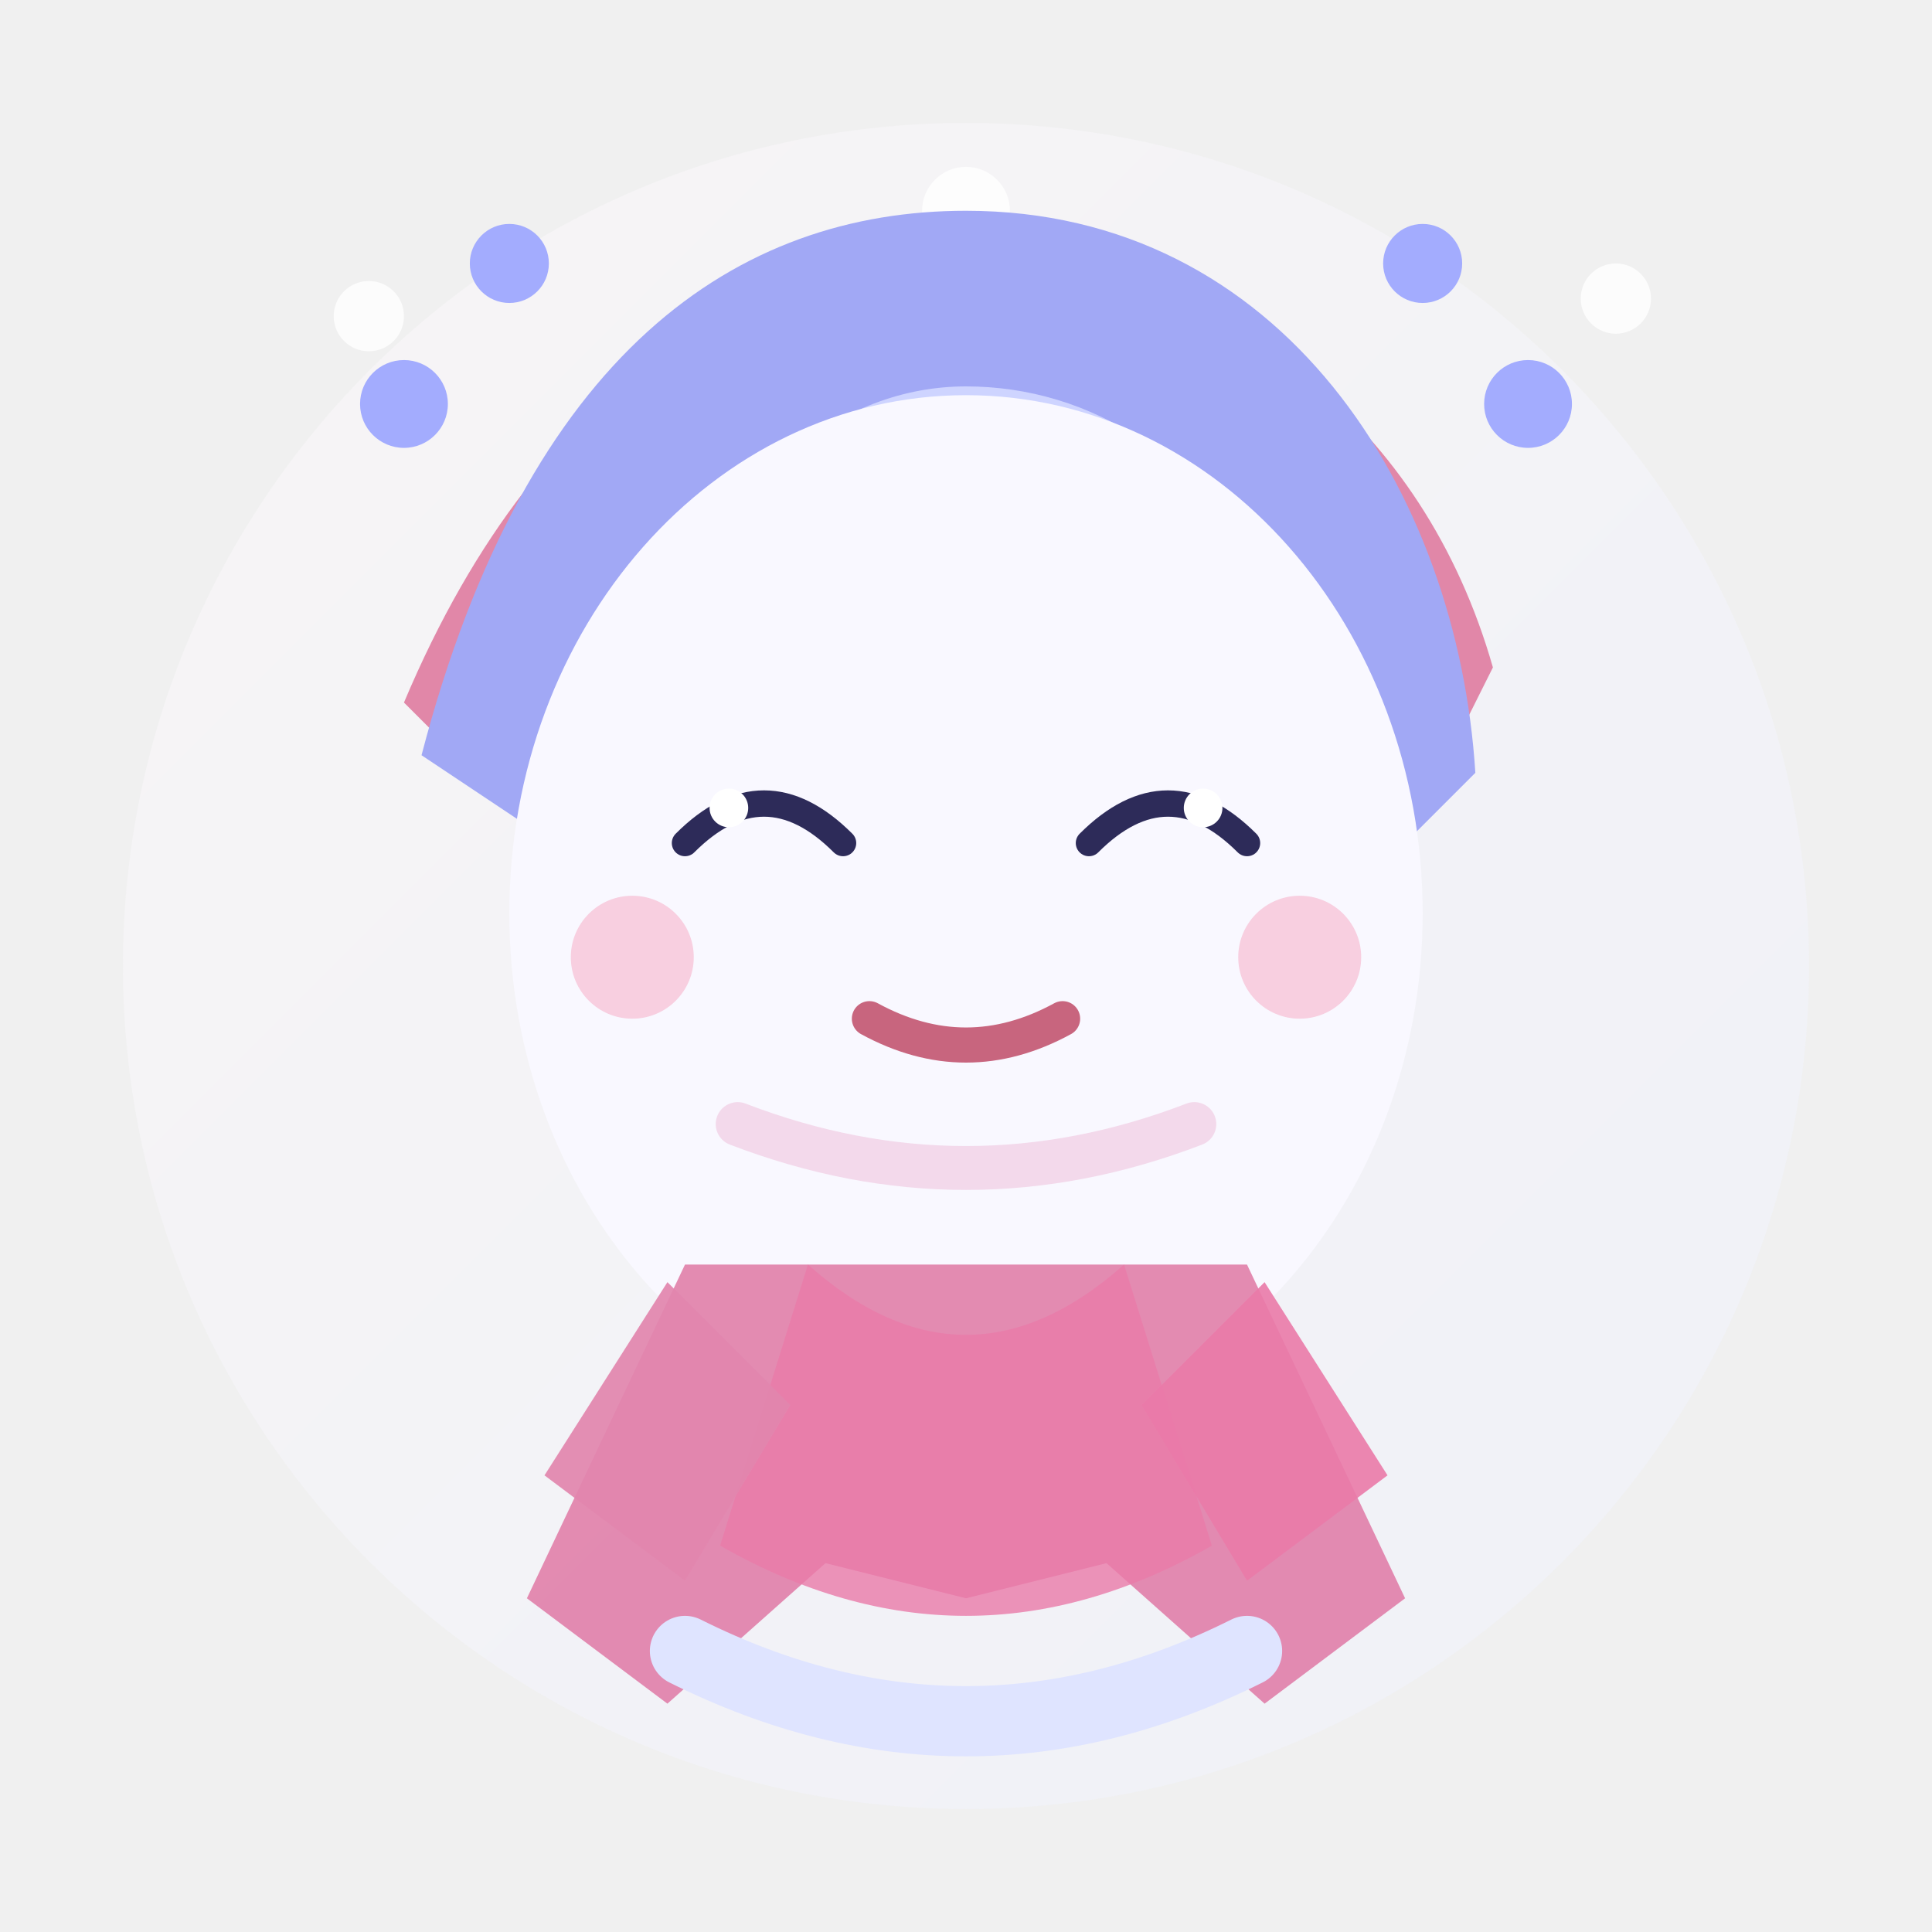
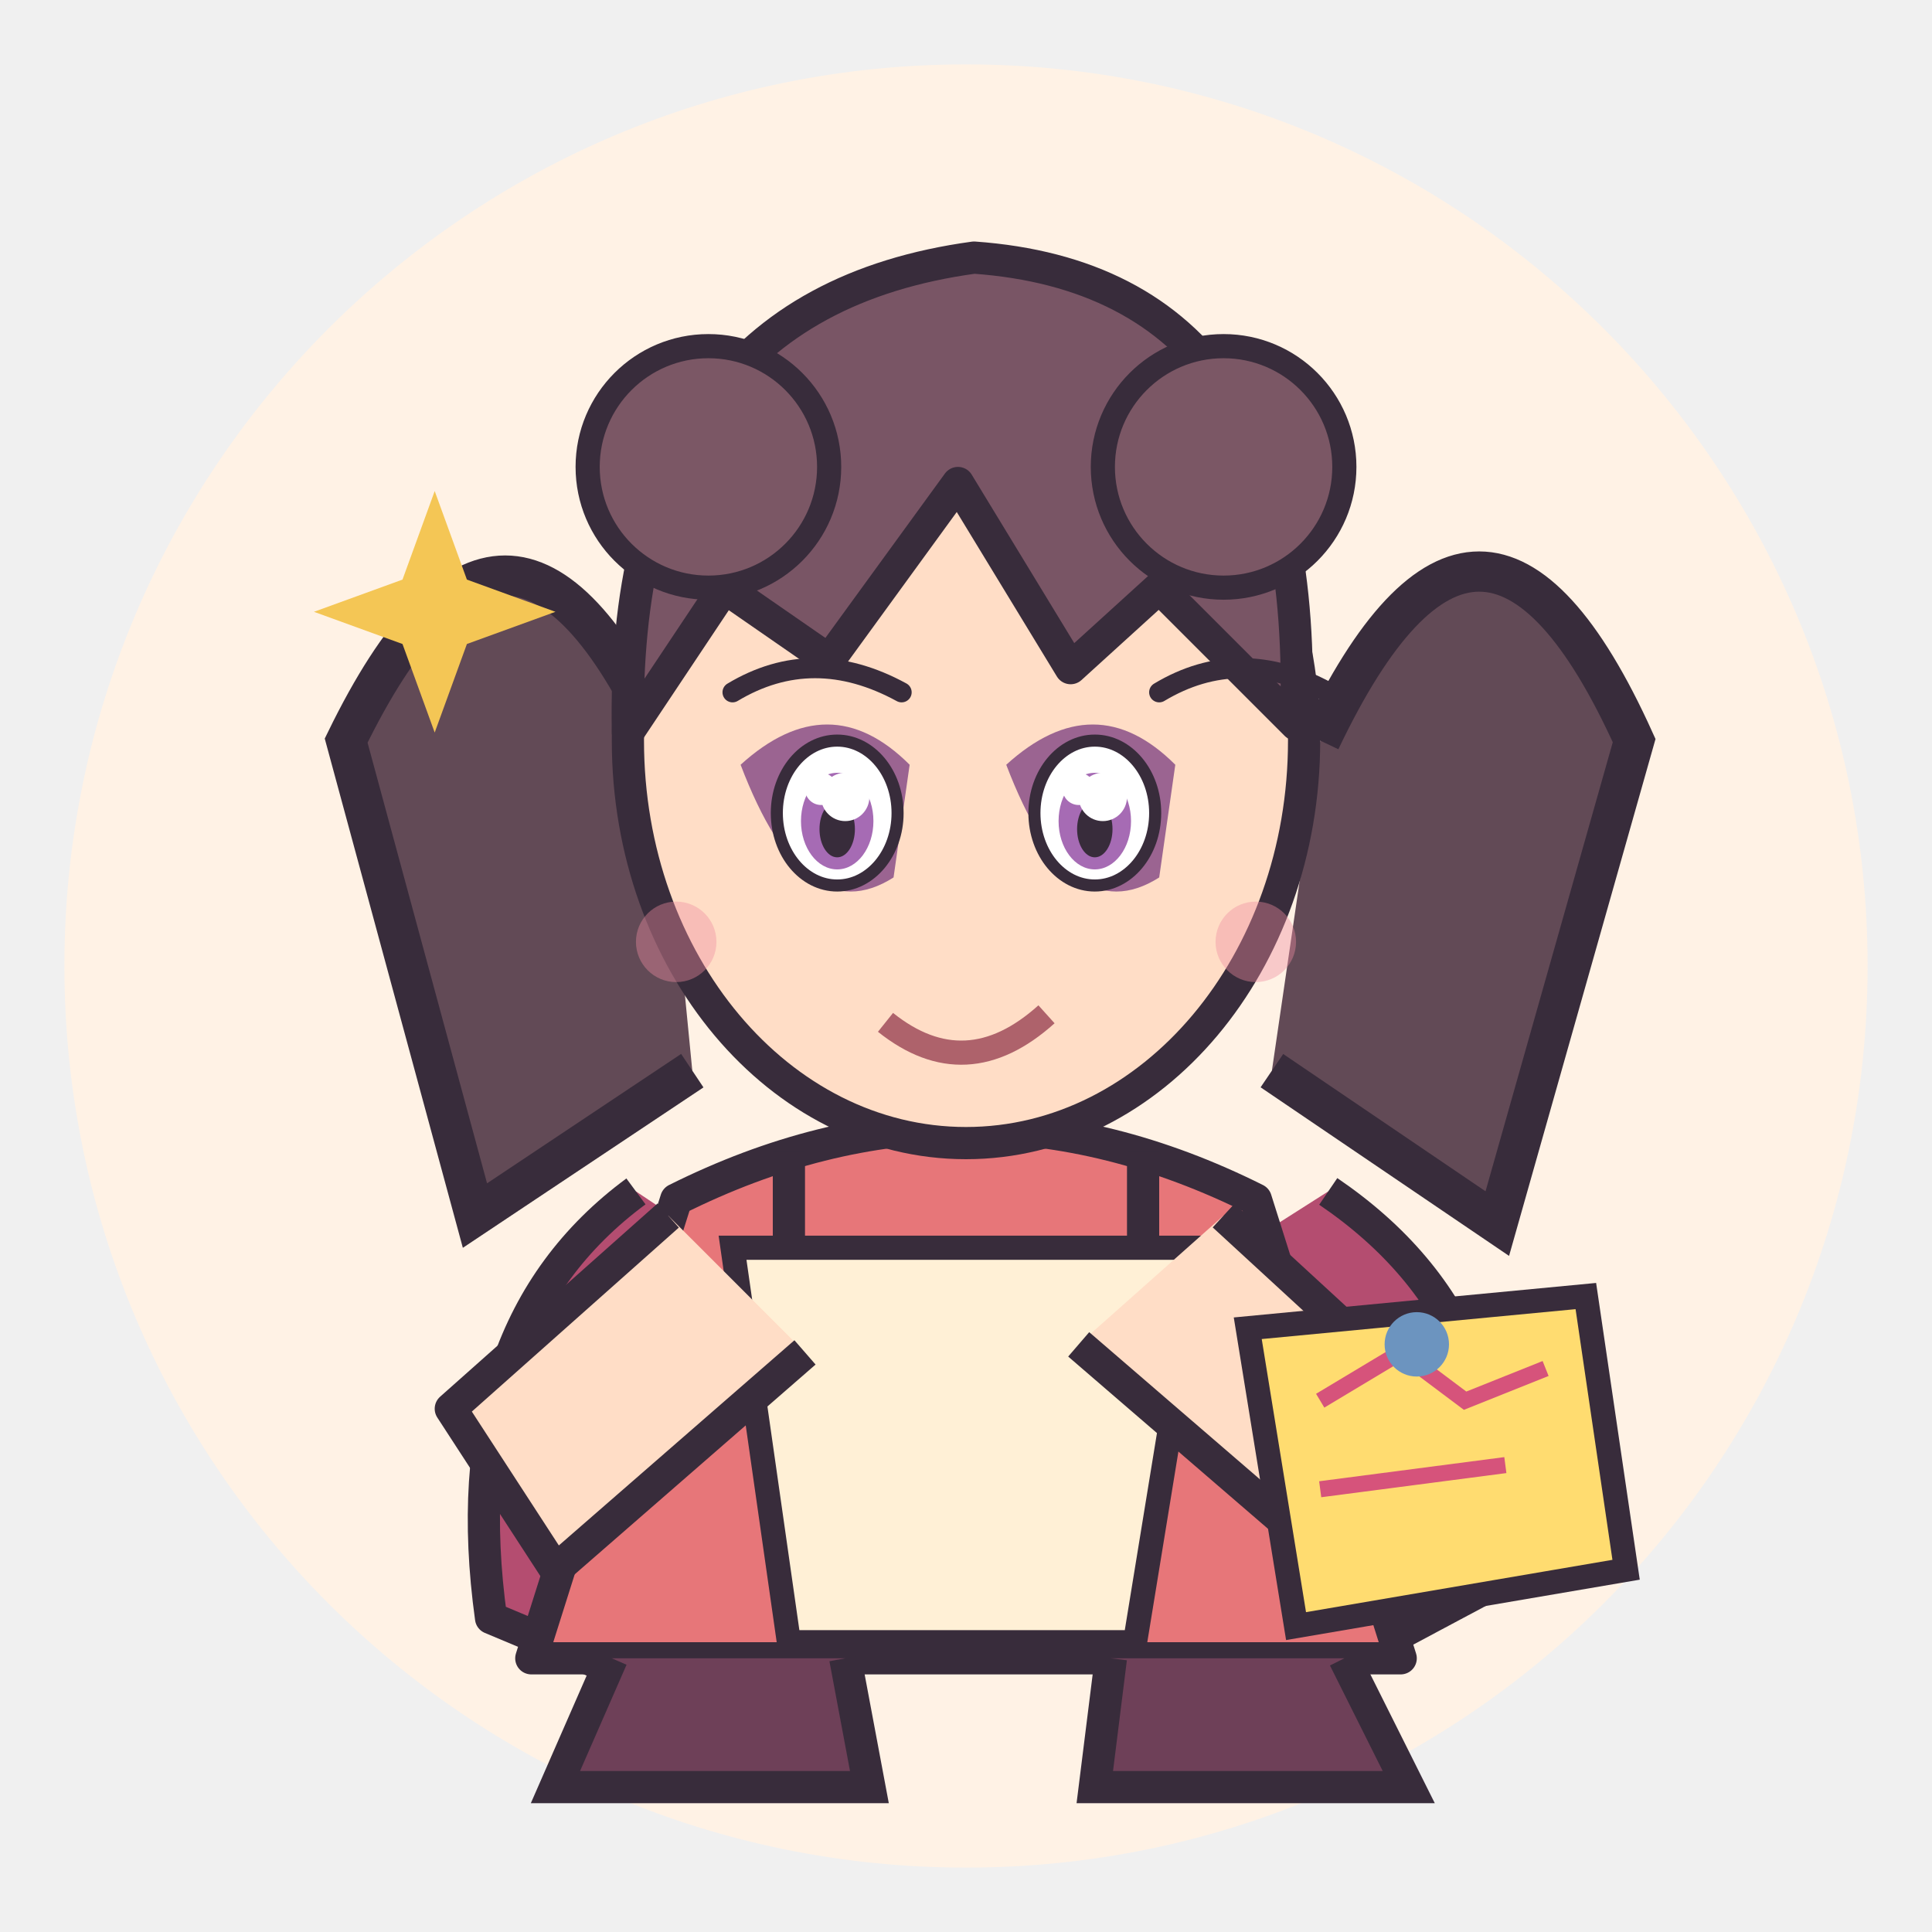
- <svg xmlns="http://www.w3.org/2000/svg" viewBox="0 0 220 220" role="img" aria-label="SWED personality character">
-   <defs>
-     <linearGradient id="bg-SWED" x1="0" x2="1" y1="0" y2="1">
-       <stop offset="0" stop-color="#fffafc" />
-       <stop offset="1" stop-color="#eef2ff" />
-     </linearGradient>
-   </defs>
-   <circle cx="110" cy="110" r="96" fill="url(#bg-SWED)" opacity="0.45" />
-   <g fill="white" opacity="0.8">
-     <circle cx="42" cy="36" r="4" />
-     <circle cx="184" cy="34" r="4" />
-     <circle cx="110" cy="24" r="5" />
-   </g>
-   <path d="M46 80 C62 42 88 28 116 30 C140 32 162 48 170 76 L162 92 L122 100 L110 72 L98 100 L58 92 Z" fill="#e187a8" />
-   <path d="M65 78 C72 58 89 52 110 52 C133 52 148 60 156 82 L144 98 L110 104 L78 98 Z" fill="#f5bfd1" opacity="0.95" />
-   <path d="M48 86 C60 40 84 24 110 24 C146 24 166 56 168 88 L154 102 L124 102 L110 72 L96 102 L66 98 Z" fill="#a1a8f5" />
-   <path d="M72 78 C82 54 96 44 110 44 C124 44 138 52 146 70 L136 90 L110 96 L84 90 Z" fill="#d0d6ff" opacity="0.95" />
-   <ellipse cx="110" cy="104" rx="52" ry="59" fill="#f9f8ff" />
-   <circle cx="72" cy="109" r="7" fill="#f7c4d8" opacity="0.8" />
-   <circle cx="148" cy="109" r="7" fill="#f7c4d8" opacity="0.8" />
-   <path d="M78 96 C84 90 90 90 96 96" fill="none" stroke="#2d2b59" stroke-width="3" stroke-linecap="round" />
-   <path d="M124 96 C130 90 136 90 142 96" fill="none" stroke="#2d2b59" stroke-width="3" stroke-linecap="round" />
-   <circle cx="83" cy="92" r="2.2" fill="#fff" />
-   <circle cx="137" cy="92" r="2.2" fill="#fff" />
-   <path d="M99 116 Q110 122 121 116" fill="none" stroke="#c8657e" stroke-width="4" stroke-linecap="round" />
-   <path d="M84 128 Q110 138 136 128" fill="none" stroke="#f3d9eb" stroke-width="5" stroke-linecap="round" />
-   <path d="M78 144 L60 182 L76 194 L94 178 L110 182 L126 178 L144 194 L160 182 L142 144 Z" fill="#e286ae" opacity="0.96" />
-   <path d="M92 144 Q110 160 128 144 L138 176 Q110 192 82 176 Z" fill="#ea7aa9" opacity="0.8" />
-   <path d="M76 146 L62 168 L78 180 L90 160 Z" fill="#e286ae" opacity="0.92" />
-   <path d="M144 146 L158 168 L142 180 L130 160 Z" fill="#ea7aa9" opacity="0.9" />
-   <g fill="#9ca6ff" opacity="0.92">
-     <circle cx="46" cy="46" r="5" />
-     <circle cx="58" cy="30" r="4.5" />
-     <circle cx="174" cy="46" r="5" />
-     <circle cx="162" cy="30" r="4.5" />
-   </g>
-   <path d="M78 188 Q110 204 142 188" fill="none" stroke="#dfe4ff" stroke-width="8" stroke-linecap="round" />
+ <svg xmlns="http://www.w3.org/2000/svg" viewBox="0 0 240 240" role="img" aria-label="Anime curator with a scrapbook">
+   <circle cx="120" cy="120" r="112" fill="#fff2e5" />
+   <path d="M79 148q-23 17-18 53l31 13 23-42m50-24q25 17 20 49l-30 16-23-44" fill="#b44d70" stroke="#382c3b" stroke-width="4" stroke-linejoin="round" />
+   <path d="M84 149q36-18 72 0l18 57H66z" fill="#e77679" stroke="#382c3b" stroke-width="4" stroke-linejoin="round" />
+   <path d="M91 155h58l-8 49H98z" fill="#fff0d6" stroke="#382c3b" stroke-width="3" />
+   <path d="M83 151l-27 24 13 20 31-27m52-17 25 23-14 18-29-25" fill="#ffddc6" stroke="#382c3b" stroke-width="4" stroke-linejoin="round" />
+   <path d="M155 165l42-4 5 34-41 7z" fill="#ffdc70" stroke="#382c3b" stroke-width="3" />
+   <path d="M164 174l10-6 8 6 10-4m-28 15 23-3" fill="none" stroke="#d6537b" stroke-width="2" />
+   <circle cx="176" cy="167" r="4" fill="#6c94bf" />
+   <path d="M82 92q-19-41-39 0l16 59 27-18m78-41q20-42 39 0l-17 60-28-19" fill="#624a56" stroke="#382c3b" stroke-width="5" />
+   <ellipse cx="120" cy="92" rx="42" ry="50" fill="#ffddc6" stroke="#382c3b" stroke-width="4" />
+   <path d="M78 91q-1-53 43-59 42 3 40 58l-17-17-11 10-14-23-16 22-13-9-12 18z" fill="#795565" stroke="#382c3b" stroke-width="4" stroke-linejoin="round" />
+   <circle cx="88" cy="58" r="15" fill="#7b5765" stroke="#382c3b" stroke-width="3" />
+   <circle cx="152" cy="58" r="15" fill="#7b5765" stroke="#382c3b" stroke-width="3" />
+   <path d="M92 95q11-10 21 0l-2 14q-11 7-19-14m33 0q11-10 21 0l-2 14q-11 7-19-14" fill="#9b6491" />
+   <path d="M91 86q10-6 21 0m32 0q10-6 21 0" fill="none" stroke="#382c3b" stroke-width="2.5" stroke-linecap="round" />
+   <ellipse cx="104" cy="101" rx="7.5" ry="9" fill="#fff" stroke="#382c3b" stroke-width="1.5" />
+   <ellipse cx="136" cy="101" rx="7.5" ry="9" fill="#fff" stroke="#382c3b" stroke-width="1.5" />
+   <ellipse cx="104" cy="102" rx="4.5" ry="6" fill="#a66bb4" />
+   <ellipse cx="136" cy="102" rx="4.5" ry="6" fill="#a66bb4" />
+   <ellipse cx="104" cy="103" rx="2.2" ry="3.5" fill="#382c3b" />
+   <ellipse cx="136" cy="103" rx="2.2" ry="3.5" fill="#382c3b" />
+   <circle cx="102" cy="98" r="2" fill="#fff" />
+   <circle cx="134" cy="98" r="2" fill="#fff" />
+   <circle cx="84" cy="117" r="5" fill="#ee8d9f" opacity=".4" />
+   <circle cx="156" cy="117" r="5" fill="#ee8d9f" opacity=".4" />
+   <circle cx="105" cy="99" r="3" fill="#fff" />
+   <circle cx="137" cy="99" r="3" fill="#fff" />
+   <path d="M110 127q10 8 20-1" fill="none" stroke="#ae626b" stroke-width="3" />
+   <path d="M98 143v12m44-12v12" stroke="#382c3b" stroke-width="4" />
+   <path d="M76 206l-7 16h39l-3-16m62 0 8 16h-39l2-16" fill="#6e4058" stroke="#382c3b" stroke-width="4" />
+   <path d="M50 72l4-11 4 11 11 4-11 4-4 11-4-11-11-4z" fill="#f4c655" />
</svg>
